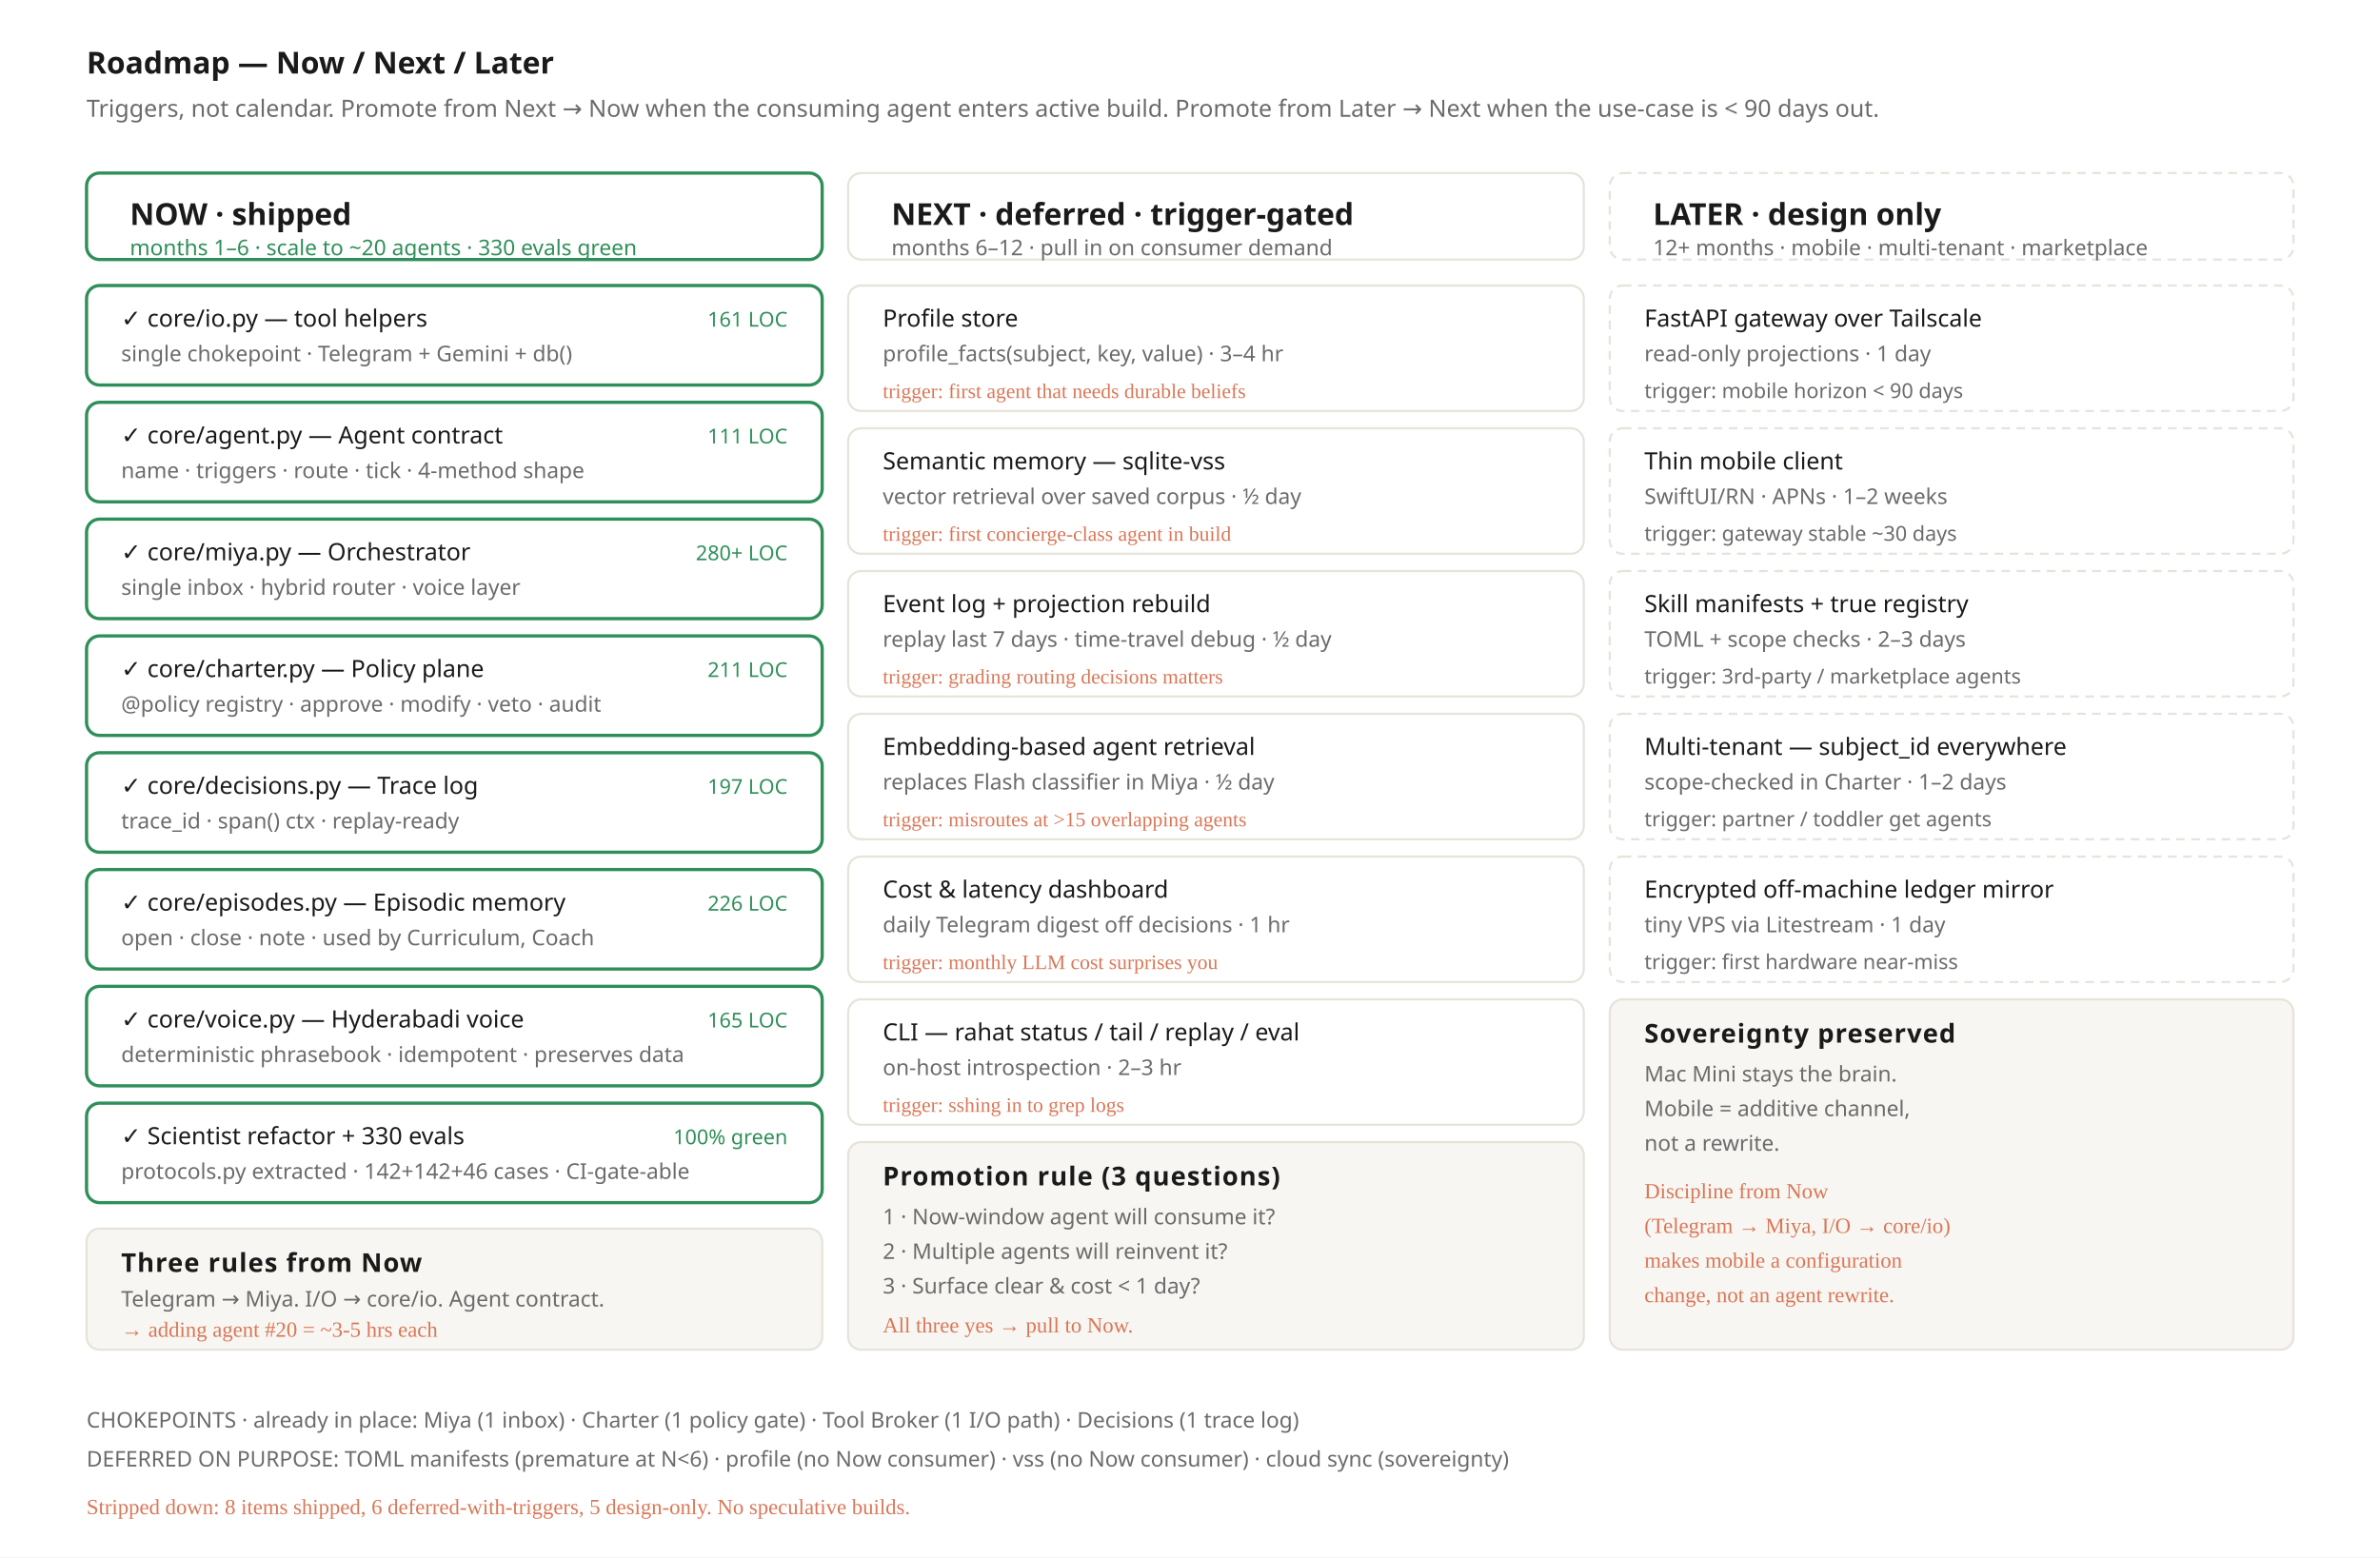
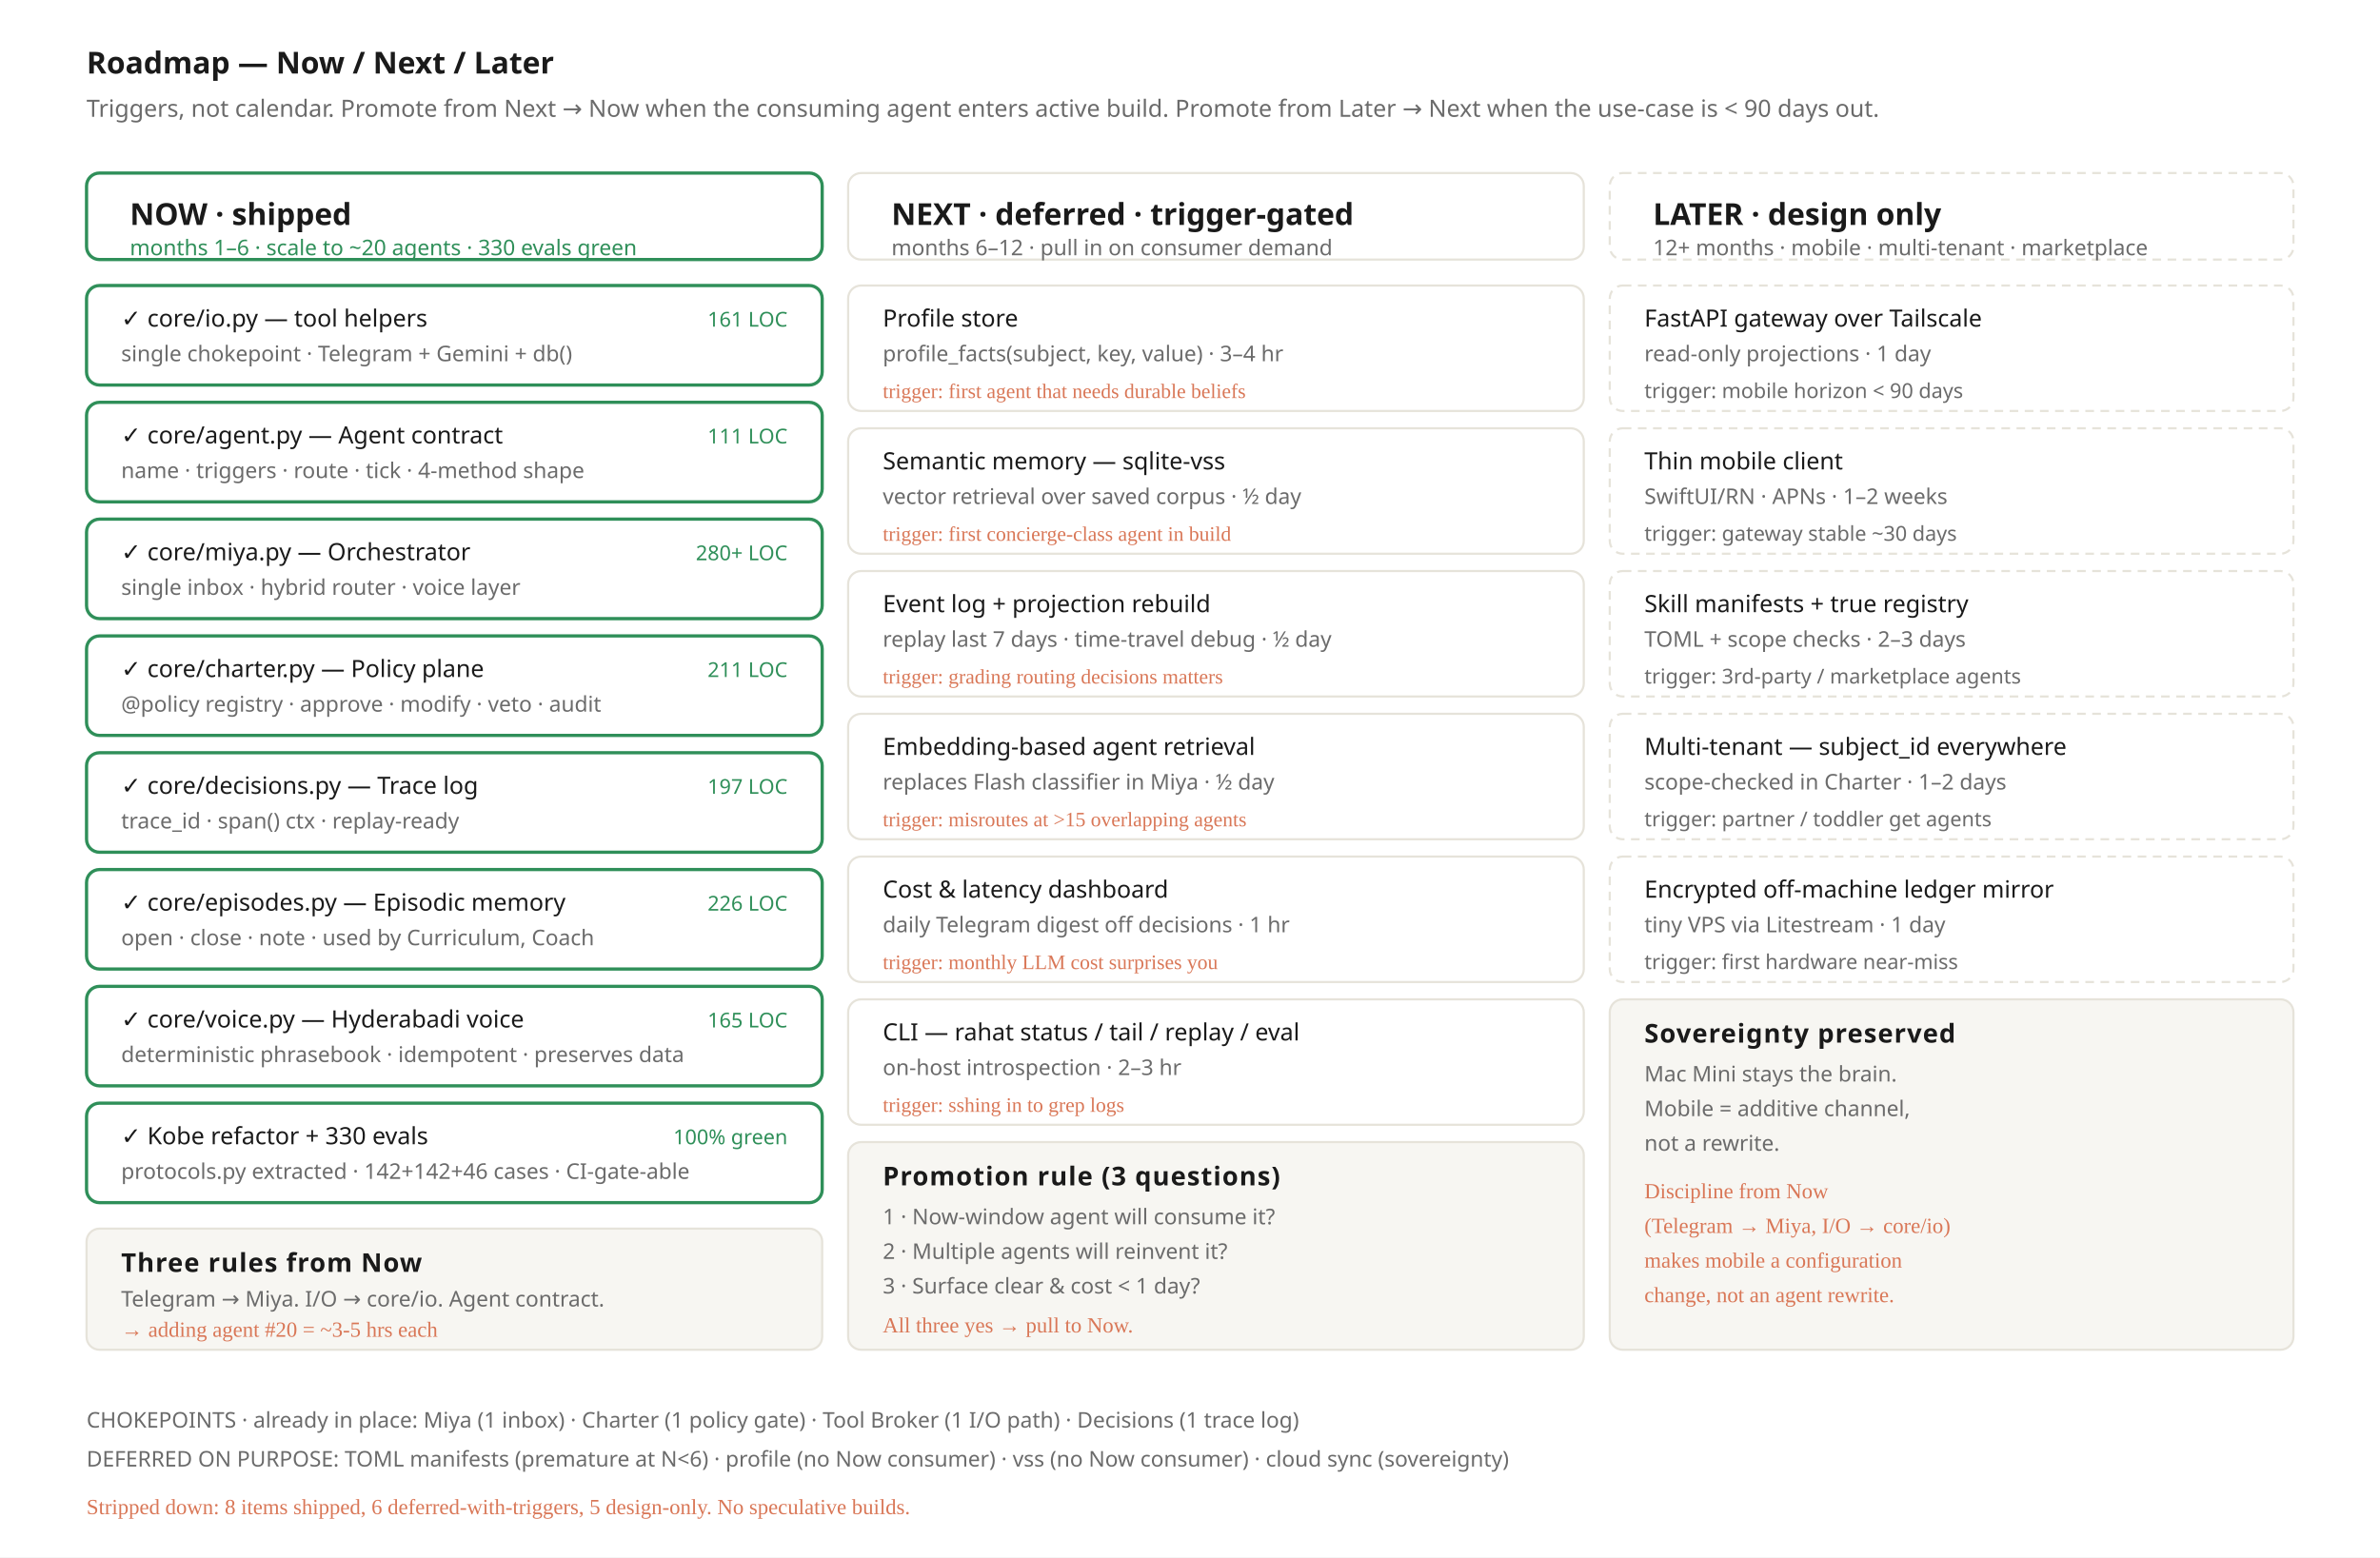
<svg xmlns="http://www.w3.org/2000/svg" viewBox="0 0 1100 720" role="img" aria-labelledby="t2 d2">
  <style>
    .bg { fill: #ffffff; }
    .panel { fill: #f7f6f2; stroke: #e6e3da; stroke-width: 1; }
    .ink { fill: #1a1a1a; font-family: ui-sans-serif, system-ui, sans-serif; }
    .muted { fill: #6b6b6b; font-family: ui-sans-serif, system-ui, sans-serif; }
    .accent { fill: #d97757; }
    .green { fill: #2f8f59; font-family: ui-sans-serif, system-ui, sans-serif; }
    .title { font-weight: 600; font-size: 14px; }
    .h2 { font-weight: 600; font-size: 12px; letter-spacing: 0.04em; text-transform: uppercase; }
    .lbl { font-size: 11px; }
    .small { font-size: 10px; }
    .tiny { font-size: 9.5px; }
    .box { fill: #ffffff; stroke: #e6e3da; stroke-width: 1; }
    .box-shipped { fill: #ffffff; stroke: #2f8f59; stroke-width: 1.5; }
    .dashed { stroke-dasharray: 4 3; }
  </style>
  <rect class="bg" width="1100" height="720" />
  <text class="ink title" x="40" y="34">Roadmap — Now / Next / Later</text>
  <text class="muted lbl" x="40" y="54">Triggers, not calendar. Promote from Next → Now when the consuming agent enters active build. Promote from Later → Next when the use-case is &lt; 90 days out.</text>
  <rect class="box-shipped" x="40" y="80" width="340" height="40" rx="6" />
  <text class="ink title" x="60" y="104">NOW · shipped</text>
  <text class="green small" x="60" y="118">months 1–6 · scale to ~20 agents · 330 evals green</text>
  <rect class="box" x="392" y="80" width="340" height="40" rx="6" />
  <text class="ink title" x="412" y="104">NEXT · deferred · trigger-gated</text>
  <text class="muted small" x="412" y="118">months 6–12 · pull in on consumer demand</text>
  <rect class="box dashed" x="744" y="80" width="316" height="40" rx="6" stroke-dasharray="4 3" />
  <text class="ink title" x="764" y="104">LATER · design only</text>
  <text class="muted small" x="764" y="118">12+ months · mobile · multi-tenant · marketplace</text>
  <g>
    <rect class="box-shipped" x="40" y="132" width="340" height="46" rx="6" />
    <text class="ink lbl" x="56" y="151">✓ core/io.py — tool helpers</text>
    <text class="muted small" x="56" y="167">single chokepoint · Telegram + Gemini + db()</text>
    <text class="green tiny" x="364" y="151" text-anchor="end">161 LOC</text>
    <rect class="box-shipped" x="40" y="186" width="340" height="46" rx="6" />
    <text class="ink lbl" x="56" y="205">✓ core/agent.py — Agent contract</text>
    <text class="muted small" x="56" y="221">name · triggers · route · tick · 4-method shape</text>
    <text class="green tiny" x="364" y="205" text-anchor="end">111 LOC</text>
    <rect class="box-shipped" x="40" y="240" width="340" height="46" rx="6" />
    <text class="ink lbl" x="56" y="259">✓ core/miya.py — Orchestrator</text>
    <text class="muted small" x="56" y="275">single inbox · hybrid router · voice layer</text>
    <text class="green tiny" x="364" y="259" text-anchor="end">280+ LOC</text>
    <rect class="box-shipped" x="40" y="294" width="340" height="46" rx="6" />
    <text class="ink lbl" x="56" y="313">✓ core/charter.py — Policy plane</text>
    <text class="muted small" x="56" y="329">@policy registry · approve · modify · veto · audit</text>
    <text class="green tiny" x="364" y="313" text-anchor="end">211 LOC</text>
    <rect class="box-shipped" x="40" y="348" width="340" height="46" rx="6" />
    <text class="ink lbl" x="56" y="367">✓ core/decisions.py — Trace log</text>
    <text class="muted small" x="56" y="383">trace_id · span() ctx · replay-ready</text>
    <text class="green tiny" x="364" y="367" text-anchor="end">197 LOC</text>
    <rect class="box-shipped" x="40" y="402" width="340" height="46" rx="6" />
    <text class="ink lbl" x="56" y="421">✓ core/episodes.py — Episodic memory</text>
    <text class="muted small" x="56" y="437">open · close · note · used by Curriculum, Coach</text>
    <text class="green tiny" x="364" y="421" text-anchor="end">226 LOC</text>
    <rect class="box-shipped" x="40" y="456" width="340" height="46" rx="6" />
    <text class="ink lbl" x="56" y="475">✓ core/voice.py — Hyderabadi voice</text>
    <text class="muted small" x="56" y="491">deterministic phrasebook · idempotent · preserves data</text>
    <text class="green tiny" x="364" y="475" text-anchor="end">165 LOC</text>
    <rect class="box-shipped" x="40" y="510" width="340" height="46" rx="6" />
-     <text class="ink lbl" x="56" y="529">✓ Scientist refactor + 330 evals</text>
+     <text class="ink lbl" x="56" y="529">✓ Kobe refactor + 330 evals</text>
    <text class="muted small" x="56" y="545">protocols.py extracted · 142+142+46 cases · CI-gate-able</text>
    <text class="green tiny" x="364" y="529" text-anchor="end">100% green</text>
    <rect class="panel" x="40" y="568" width="340" height="56" rx="6" />
    <text class="ink h2" x="56" y="588">Three rules from Now</text>
    <text class="muted small" x="56" y="604">Telegram → Miya. I/O → core/io. Agent contract.</text>
    <text class="accent small" x="56" y="618">→ adding agent #20 = ~3-5 hrs each</text>
  </g>
  <g>
    <rect class="box" x="392" y="132" width="340" height="58" rx="6" />
    <text class="ink lbl" x="408" y="151">Profile store</text>
    <text class="muted small" x="408" y="167">profile_facts(subject, key, value) · 3–4 hr</text>
    <text class="accent tiny" x="408" y="184">trigger: first agent that needs durable beliefs</text>
    <rect class="box" x="392" y="198" width="340" height="58" rx="6" />
    <text class="ink lbl" x="408" y="217">Semantic memory — sqlite-vss</text>
    <text class="muted small" x="408" y="233">vector retrieval over saved corpus · ½ day</text>
    <text class="accent tiny" x="408" y="250">trigger: first concierge-class agent in build</text>
    <rect class="box" x="392" y="264" width="340" height="58" rx="6" />
    <text class="ink lbl" x="408" y="283">Event log + projection rebuild</text>
    <text class="muted small" x="408" y="299">replay last 7 days · time-travel debug · ½ day</text>
    <text class="accent tiny" x="408" y="316">trigger: grading routing decisions matters</text>
    <rect class="box" x="392" y="330" width="340" height="58" rx="6" />
    <text class="ink lbl" x="408" y="349">Embedding-based agent retrieval</text>
    <text class="muted small" x="408" y="365">replaces Flash classifier in Miya · ½ day</text>
    <text class="accent tiny" x="408" y="382">trigger: misroutes at &gt;15 overlapping agents</text>
    <rect class="box" x="392" y="396" width="340" height="58" rx="6" />
    <text class="ink lbl" x="408" y="415">Cost &amp; latency dashboard</text>
    <text class="muted small" x="408" y="431">daily Telegram digest off decisions · 1 hr</text>
    <text class="accent tiny" x="408" y="448">trigger: monthly LLM cost surprises you</text>
    <rect class="box" x="392" y="462" width="340" height="58" rx="6" />
    <text class="ink lbl" x="408" y="481">CLI — rahat status / tail / replay / eval</text>
    <text class="muted small" x="408" y="497">on-host introspection · 2–3 hr</text>
    <text class="accent tiny" x="408" y="514">trigger: sshing in to grep logs</text>
    <rect class="panel" x="392" y="528" width="340" height="96" rx="6" />
    <text class="ink h2" x="408" y="548">Promotion rule (3 questions)</text>
    <text class="muted small" x="408" y="566">1 · Now-window agent will consume it?</text>
    <text class="muted small" x="408" y="582">2 · Multiple agents will reinvent it?</text>
    <text class="muted small" x="408" y="598">3 · Surface clear &amp; cost &lt; 1 day?</text>
    <text class="accent small" x="408" y="616">All three yes → pull to Now.</text>
  </g>
  <g>
    <rect class="box dashed" x="744" y="132" width="316" height="58" rx="6" stroke-dasharray="4 3" />
    <text class="ink lbl" x="760" y="151">FastAPI gateway over Tailscale</text>
    <text class="muted small" x="760" y="167">read-only projections · 1 day</text>
    <text class="muted tiny" x="760" y="184">trigger: mobile horizon &lt; 90 days</text>
    <rect class="box dashed" x="744" y="198" width="316" height="58" rx="6" stroke-dasharray="4 3" />
    <text class="ink lbl" x="760" y="217">Thin mobile client</text>
    <text class="muted small" x="760" y="233">SwiftUI/RN · APNs · 1–2 weeks</text>
    <text class="muted tiny" x="760" y="250">trigger: gateway stable ~30 days</text>
    <rect class="box dashed" x="744" y="264" width="316" height="58" rx="6" stroke-dasharray="4 3" />
    <text class="ink lbl" x="760" y="283">Skill manifests + true registry</text>
    <text class="muted small" x="760" y="299">TOML + scope checks · 2–3 days</text>
    <text class="muted tiny" x="760" y="316">trigger: 3rd-party / marketplace agents</text>
    <rect class="box dashed" x="744" y="330" width="316" height="58" rx="6" stroke-dasharray="4 3" />
    <text class="ink lbl" x="760" y="349">Multi-tenant — subject_id everywhere</text>
    <text class="muted small" x="760" y="365">scope-checked in Charter · 1–2 days</text>
    <text class="muted tiny" x="760" y="382">trigger: partner / toddler get agents</text>
    <rect class="box dashed" x="744" y="396" width="316" height="58" rx="6" stroke-dasharray="4 3" />
    <text class="ink lbl" x="760" y="415">Encrypted off-machine ledger mirror</text>
    <text class="muted small" x="760" y="431">tiny VPS via Litestream · 1 day</text>
    <text class="muted tiny" x="760" y="448">trigger: first hardware near-miss</text>
    <rect class="panel" x="744" y="462" width="316" height="162" rx="6" />
    <text class="ink h2" x="760" y="482">Sovereignty preserved</text>
    <text class="muted small" x="760" y="500">Mac Mini stays the brain.</text>
    <text class="muted small" x="760" y="516">Mobile = additive channel,</text>
    <text class="muted small" x="760" y="532">not a rewrite.</text>
    <text class="accent small" x="760" y="554">Discipline from Now</text>
    <text class="accent small" x="760" y="570">(Telegram → Miya, I/O → core/io)</text>
    <text class="accent small" x="760" y="586">makes mobile a configuration</text>
    <text class="accent small" x="760" y="602">change, not an agent rewrite.</text>
  </g>
  <text class="muted small" x="40" y="660">CHOKEPOINTS · already in place: Miya (1 inbox) · Charter (1 policy gate) · Tool Broker (1 I/O path) · Decisions (1 trace log)</text>
  <text class="muted small" x="40" y="678">DEFERRED ON PURPOSE: TOML manifests (premature at N&lt;6) · profile (no Now consumer) · vss (no Now consumer) · cloud sync (sovereignty)</text>
  <text class="accent small" x="40" y="700">Stripped down: 8 items shipped, 6 deferred-with-triggers, 5 design-only. No speculative builds.</text>
</svg>
